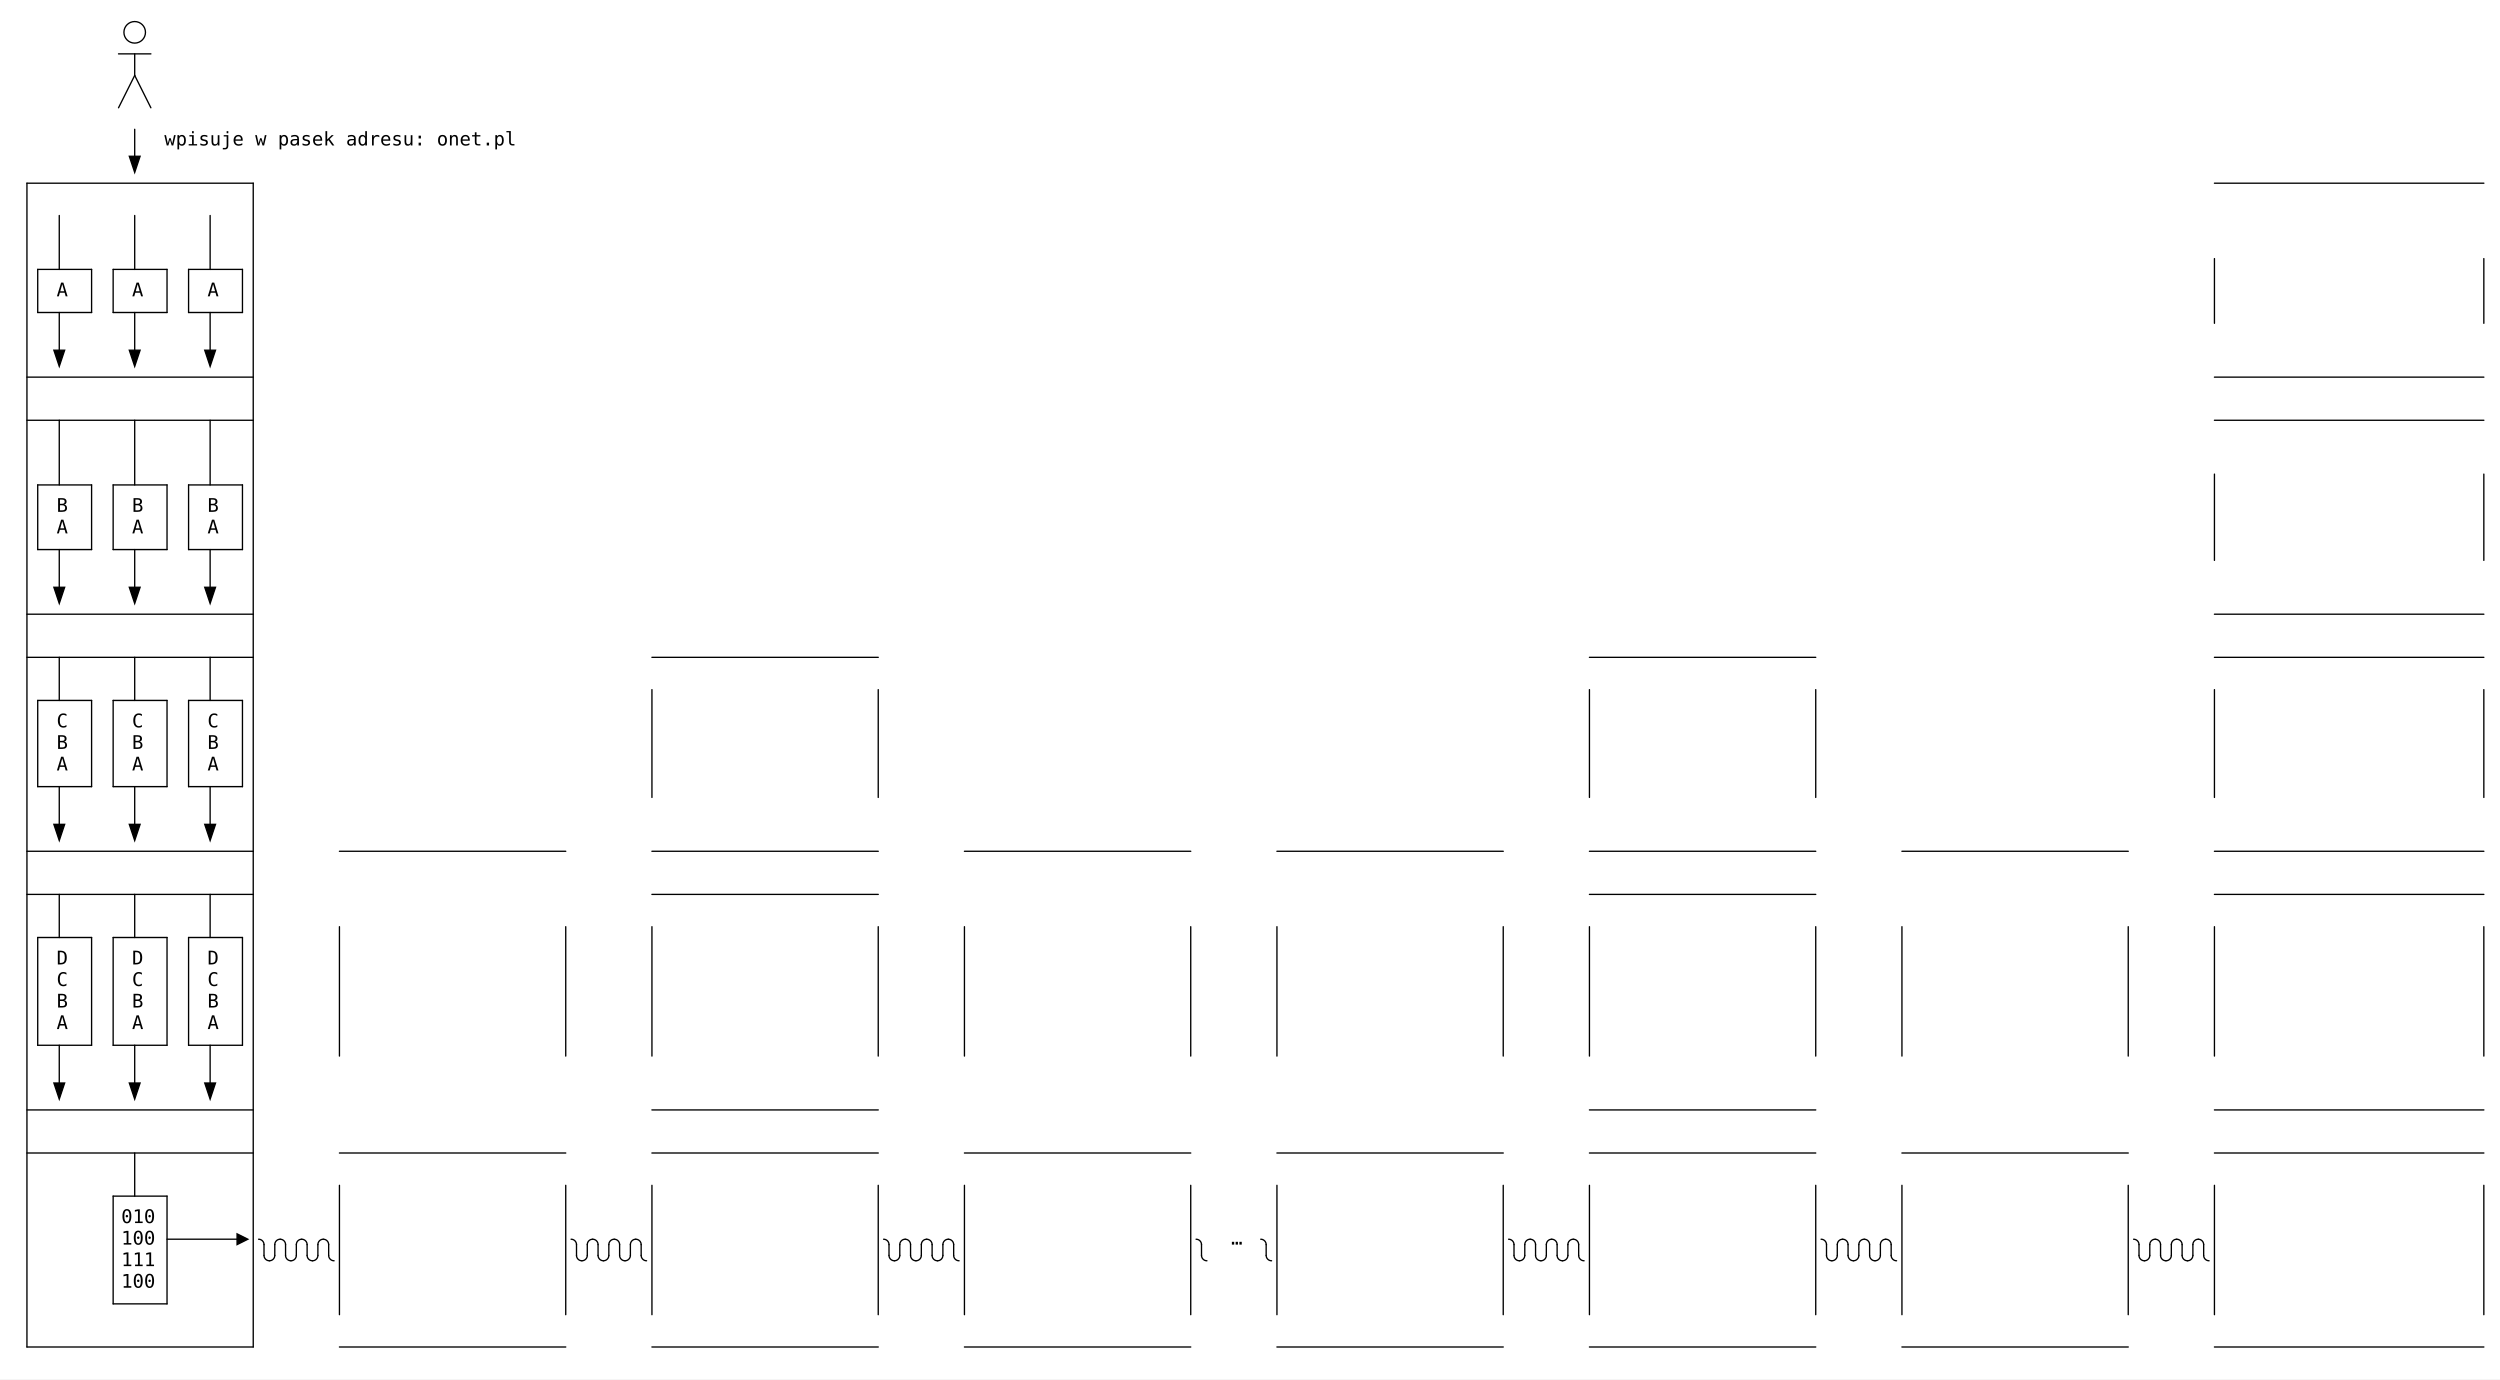
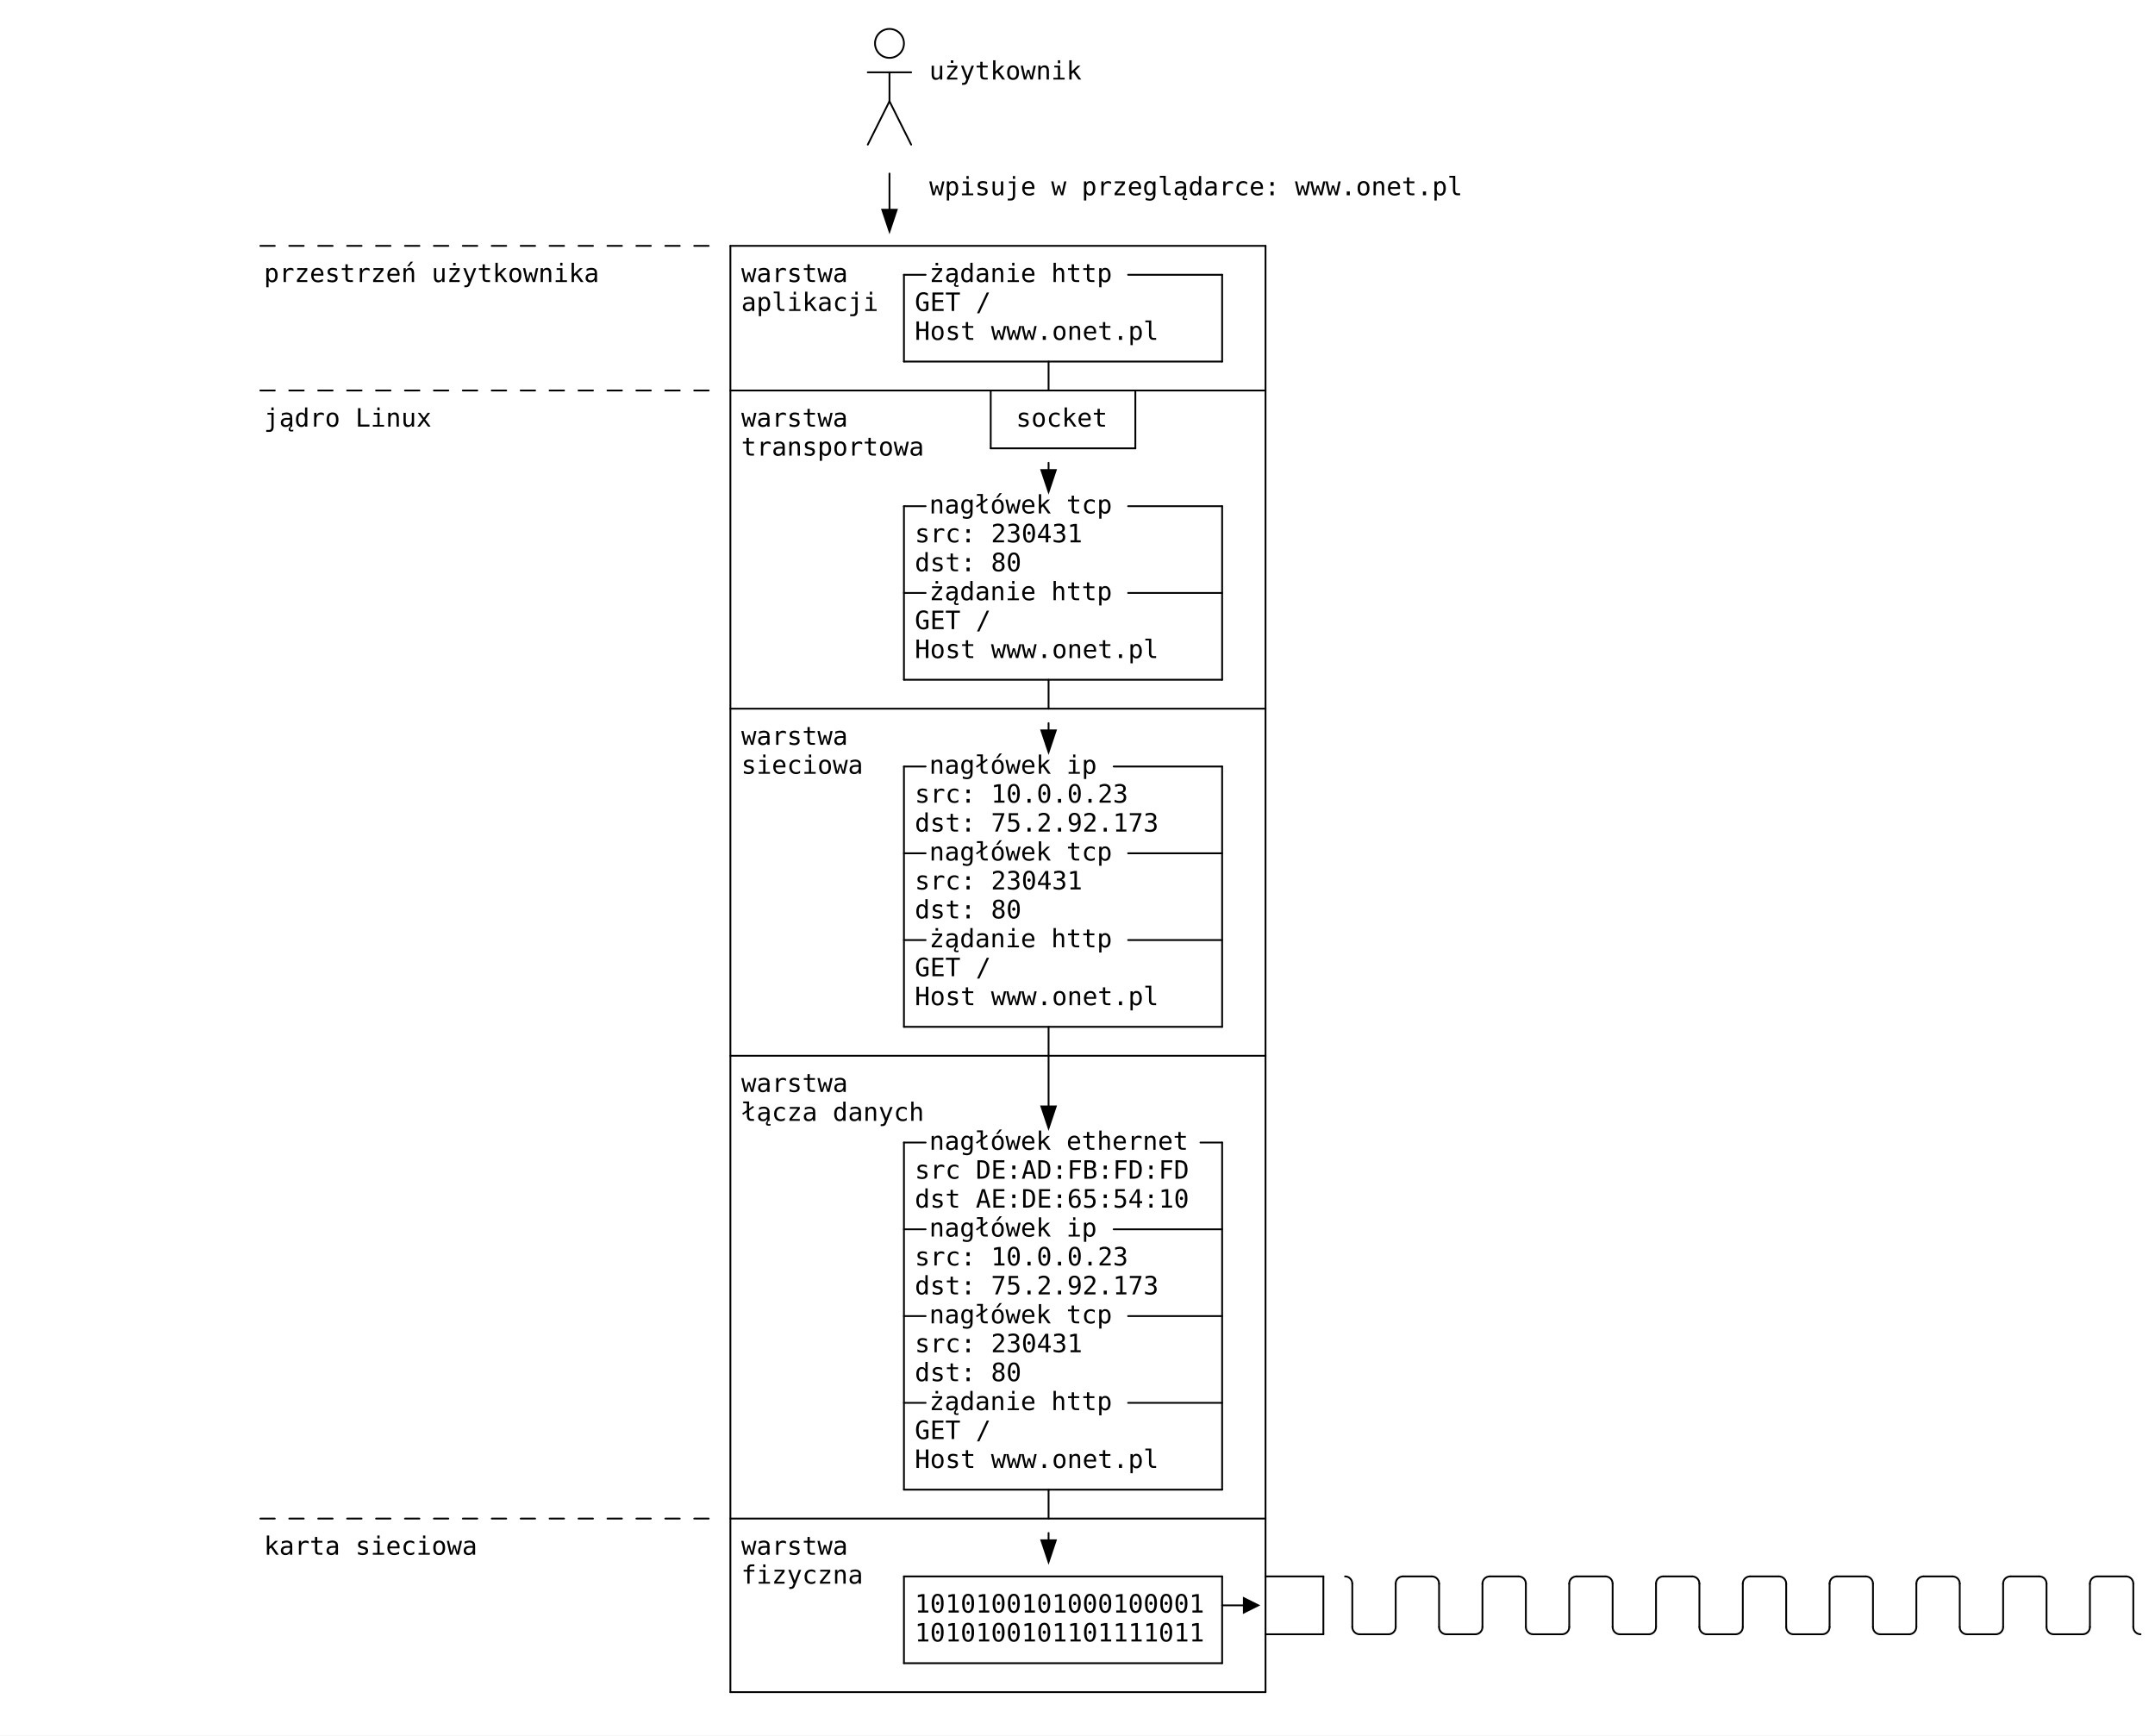
- <svg xmlns="http://www.w3.org/2000/svg" width="1856" height="1024">
+ <svg xmlns="http://www.w3.org/2000/svg" width="1192" height="960">
  <style>
        line, path, circle, rect, polygon{stroke:black;stroke-width:1;stroke-opacity:1;fill-opacity:1;stroke-linecap:round;stroke-linejoin:miter;}text{font-family:Iosevka Fixed, monospace;font-size:14px;}rect.backdrop{stroke:none;fill:white;}.broken{stroke-dasharray:8;}.filled{fill:black;}.bg_filled{fill:white;}.nofill{fill:white;}.end_marked_arrow{marker-end:url(#arrow);}.start_marked_arrow{marker-start:url(#arrow);}.end_marked_diamond{marker-end:url(#diamond);}.start_marked_diamond{marker-start:url(#diamond);}.end_marked_circle{marker-end:url(#circle);}.start_marked_circle{marker-start:url(#circle);}.end_marked_open_circle{marker-end:url(#open_circle);}.start_marked_open_circle{marker-start:url(#open_circle);}.end_marked_big_open_circle{marker-end:url(#big_open_circle);}.start_marked_big_open_circle{marker-start:url(#big_open_circle);}
        
        
    </style>
  <defs>
    <marker id="arrow" viewBox="-2 -2 8 8" refX="4" refY="2" markerWidth="7" markerHeight="7" orient="auto-start-reverse">
      <polygon points="0,0 0,4 4,2 0,0" />
    </marker>
    <marker id="diamond" viewBox="-2 -2 8 8" refX="4" refY="2" markerWidth="7" markerHeight="7" orient="auto-start-reverse">
      <polygon points="0,2 2,0 4,2 2,4 0,2" />
    </marker>
    <marker id="circle" viewBox="0 0 8 8" refX="4" refY="4" markerWidth="7" markerHeight="7" orient="auto-start-reverse">
      <circle cx="4" cy="4" r="2" class="filled" />
    </marker>
    <marker id="open_circle" viewBox="0 0 8 8" refX="4" refY="4" markerWidth="7" markerHeight="7" orient="auto-start-reverse">
      <circle cx="4" cy="4" r="2" class="bg_filled" />
    </marker>
    <marker id="big_open_circle" viewBox="0 0 8 8" refX="4" refY="4" markerWidth="7" markerHeight="7" orient="auto-start-reverse">
      <circle cx="4" cy="4" r="3" class="bg_filled" />
    </marker>
  </defs>
-   <rect class="backdrop" x="0" y="0" width="1856" height="1024" />
-   <circle cx="100" cy="24" r="8" class="nofill" />
-   <text x="42" y="220">A</text>
-   <text x="98" y="220">A</text>
-   <text x="154" y="220">A</text>
-   <text x="42" y="380">B</text>
-   <text x="98" y="380">B</text>
-   <text x="154" y="380">B</text>
-   <text x="42" y="396">A</text>
-   <text x="98" y="396">A</text>
-   <text x="154" y="396">A</text>
-   <text x="42" y="540">C</text>
-   <text x="98" y="540">C</text>
-   <text x="154" y="540">C</text>
-   <text x="42" y="556">B</text>
-   <text x="98" y="556">B</text>
-   <text x="154" y="556">B</text>
-   <text x="42" y="572">A</text>
-   <text x="98" y="572">A</text>
-   <text x="154" y="572">A</text>
-   <text x="42" y="716">D</text>
-   <text x="98" y="716">D</text>
-   <text x="154" y="716">D</text>
-   <text x="42" y="732">C</text>
-   <text x="98" y="732">C</text>
-   <text x="154" y="732">C</text>
-   <text x="42" y="748">B</text>
-   <text x="98" y="748">B</text>
-   <text x="154" y="748">B</text>
-   <text x="42" y="764">A</text>
-   <text x="98" y="764">A</text>
-   <text x="154" y="764">A</text>
-   <line x1="252" y1="880" x2="252" y2="976" class="solid" />
-   <text x="90" y="908">010</text>
-   <text x="90" y="924">100</text>
-   <text x="90" y="940">111</text>
-   <text x="90" y="956">100</text>
-   <line x1="1644" y1="136" x2="1844" y2="136" class="solid" />
-   <line x1="1644" y1="192" x2="1644" y2="240" class="solid" />
-   <line x1="1844" y1="192" x2="1844" y2="240" class="solid" />
-   <line x1="1644" y1="280" x2="1844" y2="280" class="solid" />
-   <line x1="1644" y1="312" x2="1844" y2="312" class="solid" />
-   <line x1="1644" y1="352" x2="1644" y2="416" class="solid" />
-   <line x1="1844" y1="352" x2="1844" y2="416" class="solid" />
-   <line x1="1644" y1="456" x2="1844" y2="456" class="solid" />
-   <line x1="484" y1="488" x2="652" y2="488" class="solid" />
-   <line x1="1180" y1="488" x2="1348" y2="488" class="solid" />
-   <line x1="1644" y1="488" x2="1844" y2="488" class="solid" />
-   <line x1="484" y1="512" x2="484" y2="592" class="solid" />
-   <line x1="652" y1="512" x2="652" y2="592" class="solid" />
-   <line x1="1180" y1="512" x2="1180" y2="592" class="solid" />
-   <line x1="1348" y1="512" x2="1348" y2="592" class="solid" />
-   <line x1="1644" y1="512" x2="1644" y2="592" class="solid" />
-   <line x1="1844" y1="512" x2="1844" y2="592" class="solid" />
-   <line x1="252" y1="632" x2="420" y2="632" class="solid" />
-   <line x1="484" y1="632" x2="652" y2="632" class="solid" />
-   <line x1="716" y1="632" x2="884" y2="632" class="solid" />
-   <line x1="948" y1="632" x2="1116" y2="632" class="solid" />
-   <line x1="1180" y1="632" x2="1348" y2="632" class="solid" />
-   <line x1="1412" y1="632" x2="1580" y2="632" class="solid" />
-   <line x1="1644" y1="632" x2="1844" y2="632" class="solid" />
-   <line x1="484" y1="664" x2="652" y2="664" class="solid" />
-   <line x1="1180" y1="664" x2="1348" y2="664" class="solid" />
-   <line x1="1644" y1="664" x2="1844" y2="664" class="solid" />
-   <line x1="252" y1="688" x2="252" y2="784" class="solid" />
-   <line x1="420" y1="688" x2="420" y2="784" class="solid" />
-   <line x1="484" y1="688" x2="484" y2="784" class="solid" />
-   <line x1="652" y1="688" x2="652" y2="784" class="solid" />
-   <line x1="716" y1="688" x2="716" y2="784" class="solid" />
-   <line x1="884" y1="688" x2="884" y2="784" class="solid" />
-   <line x1="948" y1="688" x2="948" y2="784" class="solid" />
-   <line x1="1116" y1="688" x2="1116" y2="784" class="solid" />
-   <line x1="1180" y1="688" x2="1180" y2="784" class="solid" />
-   <line x1="1348" y1="688" x2="1348" y2="784" class="solid" />
-   <line x1="1412" y1="688" x2="1412" y2="784" class="solid" />
-   <line x1="1580" y1="688" x2="1580" y2="784" class="solid" />
-   <line x1="1644" y1="688" x2="1644" y2="784" class="solid" />
-   <line x1="1844" y1="688" x2="1844" y2="784" class="solid" />
-   <line x1="484" y1="824" x2="652" y2="824" class="solid" />
-   <line x1="1180" y1="824" x2="1348" y2="824" class="solid" />
-   <line x1="1644" y1="824" x2="1844" y2="824" class="solid" />
-   <line x1="252" y1="856" x2="420" y2="856" class="solid" />
-   <line x1="484" y1="856" x2="652" y2="856" class="solid" />
-   <line x1="716" y1="856" x2="884" y2="856" class="solid" />
-   <line x1="948" y1="856" x2="1116" y2="856" class="solid" />
-   <line x1="1180" y1="856" x2="1348" y2="856" class="solid" />
-   <line x1="1412" y1="856" x2="1580" y2="856" class="solid" />
-   <line x1="1644" y1="856" x2="1844" y2="856" class="solid" />
-   <line x1="420" y1="880" x2="420" y2="976" class="solid" />
-   <line x1="484" y1="880" x2="484" y2="976" class="solid" />
-   <line x1="652" y1="880" x2="652" y2="976" class="solid" />
-   <line x1="716" y1="880" x2="716" y2="976" class="solid" />
-   <line x1="884" y1="880" x2="884" y2="976" class="solid" />
-   <line x1="948" y1="880" x2="948" y2="976" class="solid" />
-   <line x1="1116" y1="880" x2="1116" y2="976" class="solid" />
-   <line x1="1180" y1="880" x2="1180" y2="976" class="solid" />
-   <line x1="1348" y1="880" x2="1348" y2="976" class="solid" />
-   <line x1="1412" y1="880" x2="1412" y2="976" class="solid" />
-   <line x1="1580" y1="880" x2="1580" y2="976" class="solid" />
-   <line x1="1644" y1="880" x2="1644" y2="976" class="solid" />
-   <line x1="1844" y1="880" x2="1844" y2="976" class="solid" />
-   <text x="914" y="924">…</text>
-   <line x1="252" y1="1000" x2="420" y2="1000" class="solid" />
-   <line x1="484" y1="1000" x2="652" y2="1000" class="solid" />
-   <line x1="716" y1="1000" x2="884" y2="1000" class="solid" />
-   <line x1="948" y1="1000" x2="1116" y2="1000" class="solid" />
-   <line x1="1180" y1="1000" x2="1348" y2="1000" class="solid" />
-   <line x1="1412" y1="1000" x2="1580" y2="1000" class="solid" />
-   <line x1="1644" y1="1000" x2="1844" y2="1000" class="solid" />
-   <text x="122" y="108">wpisuje w pasek adresu: onet.pl</text>
-   <g>
-     <line x1="88" y1="40" x2="112" y2="40" class="solid" />
-     <line x1="100" y1="40" x2="100" y2="56" class="solid" />
-     <line x1="100" y1="56" x2="88" y2="80" class="solid" />
-     <line x1="100" y1="56" x2="112" y2="80" class="solid" />
-   </g>
-   <g>
-     <line x1="100" y1="96" x2="100" y2="116" class="solid" />
-     <polygon points="96,116 104,116 100,128" class="filled" />
-   </g>
-   <g>
-     <line x1="20" y1="136" x2="188" y2="136" class="solid" />
-     <line x1="20" y1="136" x2="20" y2="1000" class="solid" />
-     <line x1="188" y1="136" x2="188" y2="1000" class="solid" />
-     <line x1="20" y1="280" x2="188" y2="280" class="solid" />
-     <line x1="20" y1="312" x2="188" y2="312" class="solid" />
-     <line x1="44" y1="312" x2="44" y2="360" class="solid" />
-     <line x1="100" y1="312" x2="100" y2="360" class="solid" />
-     <line x1="156" y1="312" x2="156" y2="360" class="solid" />
-     <line x1="28" y1="360" x2="68" y2="360" class="solid" />
-     <line x1="28" y1="360" x2="28" y2="408" class="solid" />
-     <line x1="68" y1="360" x2="68" y2="408" class="solid" />
-     <line x1="84" y1="360" x2="124" y2="360" class="solid" />
-     <line x1="84" y1="360" x2="84" y2="408" class="solid" />
-     <line x1="124" y1="360" x2="124" y2="408" class="solid" />
-     <line x1="140" y1="360" x2="180" y2="360" class="solid" />
-     <line x1="140" y1="360" x2="140" y2="408" class="solid" />
-     <line x1="180" y1="360" x2="180" y2="408" class="solid" />
-     <line x1="28" y1="408" x2="68" y2="408" class="solid" />
-     <line x1="44" y1="408" x2="44" y2="436" class="solid" />
-     <line x1="84" y1="408" x2="124" y2="408" class="solid" />
-     <line x1="100" y1="408" x2="100" y2="436" class="solid" />
-     <line x1="140" y1="408" x2="180" y2="408" class="solid" />
-     <line x1="156" y1="408" x2="156" y2="436" class="solid" />
-     <polygon points="40,436 48,436 44,448" class="filled" />
-     <polygon points="96,436 104,436 100,448" class="filled" />
-     <polygon points="152,436 160,436 156,448" class="filled" />
-     <line x1="20" y1="456" x2="188" y2="456" class="solid" />
-     <line x1="20" y1="488" x2="188" y2="488" class="solid" />
-     <line x1="44" y1="488" x2="44" y2="520" class="solid" />
-     <line x1="100" y1="488" x2="100" y2="520" class="solid" />
-     <line x1="156" y1="488" x2="156" y2="520" class="solid" />
-     <line x1="28" y1="520" x2="68" y2="520" class="solid" />
-     <line x1="28" y1="520" x2="28" y2="584" class="solid" />
-     <line x1="68" y1="520" x2="68" y2="584" class="solid" />
-     <line x1="84" y1="520" x2="124" y2="520" class="solid" />
-     <line x1="84" y1="520" x2="84" y2="584" class="solid" />
-     <line x1="124" y1="520" x2="124" y2="584" class="solid" />
-     <line x1="140" y1="520" x2="180" y2="520" class="solid" />
-     <line x1="140" y1="520" x2="140" y2="584" class="solid" />
-     <line x1="180" y1="520" x2="180" y2="584" class="solid" />
-     <line x1="28" y1="584" x2="68" y2="584" class="solid" />
-     <line x1="44" y1="584" x2="44" y2="612" class="solid" />
-     <line x1="84" y1="584" x2="124" y2="584" class="solid" />
-     <line x1="100" y1="584" x2="100" y2="612" class="solid" />
-     <line x1="140" y1="584" x2="180" y2="584" class="solid" />
-     <line x1="156" y1="584" x2="156" y2="612" class="solid" />
-     <polygon points="40,612 48,612 44,624" class="filled" />
-     <polygon points="96,612 104,612 100,624" class="filled" />
-     <polygon points="152,612 160,612 156,624" class="filled" />
-     <line x1="20" y1="632" x2="188" y2="632" class="solid" />
-     <line x1="20" y1="664" x2="188" y2="664" class="solid" />
-     <line x1="44" y1="664" x2="44" y2="696" class="solid" />
-     <line x1="100" y1="664" x2="100" y2="696" class="solid" />
-     <line x1="156" y1="664" x2="156" y2="696" class="solid" />
-     <line x1="28" y1="696" x2="68" y2="696" class="solid" />
-     <line x1="28" y1="696" x2="28" y2="776" class="solid" />
-     <line x1="68" y1="696" x2="68" y2="776" class="solid" />
-     <line x1="84" y1="696" x2="124" y2="696" class="solid" />
-     <line x1="84" y1="696" x2="84" y2="776" class="solid" />
-     <line x1="124" y1="696" x2="124" y2="776" class="solid" />
-     <line x1="140" y1="696" x2="180" y2="696" class="solid" />
-     <line x1="140" y1="696" x2="140" y2="776" class="solid" />
-     <line x1="180" y1="696" x2="180" y2="776" class="solid" />
-     <line x1="28" y1="776" x2="68" y2="776" class="solid" />
-     <line x1="44" y1="776" x2="44" y2="804" class="solid" />
-     <line x1="84" y1="776" x2="124" y2="776" class="solid" />
-     <line x1="100" y1="776" x2="100" y2="804" class="solid" />
-     <line x1="140" y1="776" x2="180" y2="776" class="solid" />
-     <line x1="156" y1="776" x2="156" y2="804" class="solid" />
-     <polygon points="40,804 48,804 44,816" class="filled" />
-     <polygon points="96,804 104,804 100,816" class="filled" />
-     <polygon points="152,804 160,804 156,816" class="filled" />
-     <line x1="20" y1="824" x2="188" y2="824" class="solid" />
-     <line x1="20" y1="856" x2="188" y2="856" class="solid" />
-     <line x1="100" y1="856" x2="100" y2="888" class="solid" />
-     <line x1="84" y1="888" x2="124" y2="888" class="solid" />
-     <line x1="84" y1="888" x2="84" y2="968" class="solid" />
-     <line x1="124" y1="888" x2="124" y2="968" class="solid" />
-     <line x1="124" y1="920" x2="176" y2="920" class="solid" />
-     <polygon points="176,916 184,920 176,924" class="filled" />
-     <line x1="84" y1="968" x2="124" y2="968" class="solid" />
-     <line x1="20" y1="1000" x2="188" y2="1000" class="solid" />
-   </g>
-   <g>
-     <line x1="44" y1="160" x2="44" y2="200" class="solid" />
-     <line x1="28" y1="200" x2="68" y2="200" class="solid" />
-     <line x1="28" y1="200" x2="28" y2="232" class="solid" />
-     <line x1="68" y1="200" x2="68" y2="232" class="solid" />
-     <line x1="28" y1="232" x2="68" y2="232" class="solid" />
-     <line x1="44" y1="232" x2="44" y2="260" class="solid" />
-     <polygon points="40,260 48,260 44,272" class="filled" />
-   </g>
-   <g>
-     <line x1="100" y1="160" x2="100" y2="200" class="solid" />
-     <line x1="84" y1="200" x2="124" y2="200" class="solid" />
-     <line x1="84" y1="200" x2="84" y2="232" class="solid" />
-     <line x1="124" y1="200" x2="124" y2="232" class="solid" />
-     <line x1="84" y1="232" x2="124" y2="232" class="solid" />
-     <line x1="100" y1="232" x2="100" y2="260" class="solid" />
-     <polygon points="96,260 104,260 100,272" class="filled" />
-   </g>
-   <g>
-     <line x1="156" y1="160" x2="156" y2="200" class="solid" />
-     <line x1="140" y1="200" x2="180" y2="200" class="solid" />
-     <line x1="140" y1="200" x2="140" y2="232" class="solid" />
-     <line x1="180" y1="200" x2="180" y2="232" class="solid" />
-     <line x1="140" y1="232" x2="180" y2="232" class="solid" />
-     <line x1="156" y1="232" x2="156" y2="260" class="solid" />
-     <polygon points="152,260 160,260 156,272" class="filled" />
-   </g>
-   <g>
-     <path d="M 192,920 A 4,4 0,0,1 196,924" class="nofill" />
-     <line x1="196" y1="924" x2="196" y2="932" class="solid" />
-     <path d="M 196,932 A 4,4 0,0,0 200,936" class="nofill" />
-     <path d="M 208,920 A 4,4 0,0,0 204,924" class="nofill" />
-     <line x1="204" y1="924" x2="204" y2="932" class="solid" />
-     <path d="M 208,920 A 4,4 0,0,1 212,924" class="nofill" />
-     <line x1="212" y1="924" x2="212" y2="932" class="solid" />
-     <path d="M 204,932 A 4,4 0,0,1 200,936" class="nofill" />
-     <path d="M 212,932 A 4,4 0,0,0 216,936" class="nofill" />
-     <path d="M 224,920 A 4,4 0,0,0 220,924" class="nofill" />
-     <line x1="220" y1="924" x2="220" y2="932" class="solid" />
-     <path d="M 224,920 A 4,4 0,0,1 228,924" class="nofill" />
-     <line x1="228" y1="924" x2="228" y2="932" class="solid" />
-     <path d="M 220,932 A 4,4 0,0,1 216,936" class="nofill" />
-     <path d="M 228,932 A 4,4 0,0,0 232,936" class="nofill" />
-     <path d="M 240,920 A 4,4 0,0,0 236,924" class="nofill" />
-     <line x1="236" y1="924" x2="236" y2="932" class="solid" />
-     <path d="M 240,920 A 4,4 0,0,1 244,924" class="nofill" />
-     <line x1="244" y1="924" x2="244" y2="932" class="solid" />
-     <path d="M 236,932 A 4,4 0,0,1 232,936" class="nofill" />
-     <path d="M 244,932 A 4,4 0,0,0 248,936" class="nofill" />
-   </g>
-   <g>
-     <path d="M 424,920 A 4,4 0,0,1 428,924" class="nofill" />
-     <line x1="428" y1="924" x2="428" y2="932" class="solid" />
-     <path d="M 428,932 A 4,4 0,0,0 432,936" class="nofill" />
-     <path d="M 440,920 A 4,4 0,0,0 436,924" class="nofill" />
-     <line x1="436" y1="924" x2="436" y2="932" class="solid" />
-     <path d="M 440,920 A 4,4 0,0,1 444,924" class="nofill" />
-     <line x1="444" y1="924" x2="444" y2="932" class="solid" />
-     <path d="M 436,932 A 4,4 0,0,1 432,936" class="nofill" />
-     <path d="M 444,932 A 4,4 0,0,0 448,936" class="nofill" />
-     <path d="M 456,920 A 4,4 0,0,0 452,924" class="nofill" />
-     <line x1="452" y1="924" x2="452" y2="932" class="solid" />
-     <path d="M 456,920 A 4,4 0,0,1 460,924" class="nofill" />
-     <line x1="460" y1="924" x2="460" y2="932" class="solid" />
-     <path d="M 452,932 A 4,4 0,0,1 448,936" class="nofill" />
-     <path d="M 460,932 A 4,4 0,0,0 464,936" class="nofill" />
-     <path d="M 472,920 A 4,4 0,0,0 468,924" class="nofill" />
-     <line x1="468" y1="924" x2="468" y2="932" class="solid" />
-     <path d="M 472,920 A 4,4 0,0,1 476,924" class="nofill" />
-     <line x1="476" y1="924" x2="476" y2="932" class="solid" />
-     <path d="M 468,932 A 4,4 0,0,1 464,936" class="nofill" />
-     <path d="M 476,932 A 4,4 0,0,0 480,936" class="nofill" />
-   </g>
-   <g>
-     <path d="M 656,920 A 4,4 0,0,1 660,924" class="nofill" />
-     <line x1="660" y1="924" x2="660" y2="932" class="solid" />
-     <path d="M 660,932 A 4,4 0,0,0 664,936" class="nofill" />
-     <path d="M 672,920 A 4,4 0,0,0 668,924" class="nofill" />
-     <line x1="668" y1="924" x2="668" y2="932" class="solid" />
-     <path d="M 672,920 A 4,4 0,0,1 676,924" class="nofill" />
-     <line x1="676" y1="924" x2="676" y2="932" class="solid" />
-     <path d="M 668,932 A 4,4 0,0,1 664,936" class="nofill" />
-     <path d="M 676,932 A 4,4 0,0,0 680,936" class="nofill" />
-     <path d="M 688,920 A 4,4 0,0,0 684,924" class="nofill" />
-     <line x1="684" y1="924" x2="684" y2="932" class="solid" />
-     <path d="M 688,920 A 4,4 0,0,1 692,924" class="nofill" />
-     <line x1="692" y1="924" x2="692" y2="932" class="solid" />
-     <path d="M 684,932 A 4,4 0,0,1 680,936" class="nofill" />
-     <path d="M 692,932 A 4,4 0,0,0 696,936" class="nofill" />
-     <path d="M 704,920 A 4,4 0,0,0 700,924" class="nofill" />
-     <line x1="700" y1="924" x2="700" y2="932" class="solid" />
-     <path d="M 704,920 A 4,4 0,0,1 708,924" class="nofill" />
-     <line x1="708" y1="924" x2="708" y2="932" class="solid" />
-     <path d="M 700,932 A 4,4 0,0,1 696,936" class="nofill" />
-     <path d="M 708,932 A 4,4 0,0,0 712,936" class="nofill" />
-   </g>
-   <g>
-     <path d="M 888,920 A 4,4 0,0,1 892,924" class="nofill" />
-     <line x1="892" y1="924" x2="892" y2="932" class="solid" />
-     <path d="M 892,932 A 4,4 0,0,0 896,936" class="nofill" />
-   </g>
-   <g>
-     <path d="M 936,920 A 4,4 0,0,1 940,924" class="nofill" />
-     <line x1="940" y1="924" x2="940" y2="932" class="solid" />
-     <path d="M 940,932 A 4,4 0,0,0 944,936" class="nofill" />
-   </g>
-   <g>
-     <path d="M 1120,920 A 4,4 0,0,1 1124,924" class="nofill" />
-     <line x1="1124" y1="924" x2="1124" y2="932" class="solid" />
-     <path d="M 1124,932 A 4,4 0,0,0 1128,936" class="nofill" />
-     <path d="M 1136,920 A 4,4 0,0,0 1132,924" class="nofill" />
-     <line x1="1132" y1="924" x2="1132" y2="932" class="solid" />
-     <path d="M 1136,920 A 4,4 0,0,1 1140,924" class="nofill" />
-     <line x1="1140" y1="924" x2="1140" y2="932" class="solid" />
-     <path d="M 1132,932 A 4,4 0,0,1 1128,936" class="nofill" />
-     <path d="M 1140,932 A 4,4 0,0,0 1144,936" class="nofill" />
-     <path d="M 1152,920 A 4,4 0,0,0 1148,924" class="nofill" />
-     <line x1="1148" y1="924" x2="1148" y2="932" class="solid" />
-     <path d="M 1152,920 A 4,4 0,0,1 1156,924" class="nofill" />
-     <line x1="1156" y1="924" x2="1156" y2="932" class="solid" />
-     <path d="M 1148,932 A 4,4 0,0,1 1144,936" class="nofill" />
-     <path d="M 1156,932 A 4,4 0,0,0 1160,936" class="nofill" />
-     <path d="M 1168,920 A 4,4 0,0,0 1164,924" class="nofill" />
-     <line x1="1164" y1="924" x2="1164" y2="932" class="solid" />
-     <path d="M 1168,920 A 4,4 0,0,1 1172,924" class="nofill" />
-     <line x1="1172" y1="924" x2="1172" y2="932" class="solid" />
-     <path d="M 1164,932 A 4,4 0,0,1 1160,936" class="nofill" />
-     <path d="M 1172,932 A 4,4 0,0,0 1176,936" class="nofill" />
-   </g>
-   <g>
-     <path d="M 1352,920 A 4,4 0,0,1 1356,924" class="nofill" />
-     <line x1="1356" y1="924" x2="1356" y2="932" class="solid" />
-     <path d="M 1356,932 A 4,4 0,0,0 1360,936" class="nofill" />
-     <path d="M 1368,920 A 4,4 0,0,0 1364,924" class="nofill" />
-     <line x1="1364" y1="924" x2="1364" y2="932" class="solid" />
-     <path d="M 1368,920 A 4,4 0,0,1 1372,924" class="nofill" />
-     <line x1="1372" y1="924" x2="1372" y2="932" class="solid" />
-     <path d="M 1364,932 A 4,4 0,0,1 1360,936" class="nofill" />
-     <path d="M 1372,932 A 4,4 0,0,0 1376,936" class="nofill" />
-     <path d="M 1384,920 A 4,4 0,0,0 1380,924" class="nofill" />
-     <line x1="1380" y1="924" x2="1380" y2="932" class="solid" />
-     <path d="M 1384,920 A 4,4 0,0,1 1388,924" class="nofill" />
-     <line x1="1388" y1="924" x2="1388" y2="932" class="solid" />
-     <path d="M 1380,932 A 4,4 0,0,1 1376,936" class="nofill" />
-     <path d="M 1388,932 A 4,4 0,0,0 1392,936" class="nofill" />
-     <path d="M 1400,920 A 4,4 0,0,0 1396,924" class="nofill" />
-     <line x1="1396" y1="924" x2="1396" y2="932" class="solid" />
-     <path d="M 1400,920 A 4,4 0,0,1 1404,924" class="nofill" />
-     <line x1="1404" y1="924" x2="1404" y2="932" class="solid" />
-     <path d="M 1396,932 A 4,4 0,0,1 1392,936" class="nofill" />
-     <path d="M 1404,932 A 4,4 0,0,0 1408,936" class="nofill" />
-   </g>
-   <g>
-     <path d="M 1584,920 A 4,4 0,0,1 1588,924" class="nofill" />
-     <line x1="1588" y1="924" x2="1588" y2="932" class="solid" />
-     <path d="M 1588,932 A 4,4 0,0,0 1592,936" class="nofill" />
-     <path d="M 1600,920 A 4,4 0,0,0 1596,924" class="nofill" />
-     <line x1="1596" y1="924" x2="1596" y2="932" class="solid" />
-     <path d="M 1600,920 A 4,4 0,0,1 1604,924" class="nofill" />
-     <line x1="1604" y1="924" x2="1604" y2="932" class="solid" />
-     <path d="M 1596,932 A 4,4 0,0,1 1592,936" class="nofill" />
-     <path d="M 1604,932 A 4,4 0,0,0 1608,936" class="nofill" />
-     <path d="M 1616,920 A 4,4 0,0,0 1612,924" class="nofill" />
-     <line x1="1612" y1="924" x2="1612" y2="932" class="solid" />
-     <path d="M 1616,920 A 4,4 0,0,1 1620,924" class="nofill" />
-     <line x1="1620" y1="924" x2="1620" y2="932" class="solid" />
-     <path d="M 1612,932 A 4,4 0,0,1 1608,936" class="nofill" />
-     <path d="M 1620,932 A 4,4 0,0,0 1624,936" class="nofill" />
-     <path d="M 1632,920 A 4,4 0,0,0 1628,924" class="nofill" />
-     <line x1="1628" y1="924" x2="1628" y2="932" class="solid" />
-     <path d="M 1632,920 A 4,4 0,0,1 1636,924" class="nofill" />
-     <line x1="1636" y1="924" x2="1636" y2="932" class="solid" />
-     <path d="M 1628,932 A 4,4 0,0,1 1624,936" class="nofill" />
-     <path d="M 1636,932 A 4,4 0,0,0 1640,936" class="nofill" />
+   <rect class="backdrop" x="0" y="0" width="1192" height="960" />
+   <circle cx="492" cy="24" r="8" class="nofill" />
+   <text x="506" y="892">1010100101000100001</text>
+   <text x="506" y="908">1010100101101111011</text>
+   <line x1="144" y1="136" x2="152" y2="136" class="solid" />
+   <line x1="160" y1="136" x2="168" y2="136" class="solid" />
+   <line x1="176" y1="136" x2="184" y2="136" class="solid" />
+   <line x1="192" y1="136" x2="200" y2="136" class="solid" />
+   <line x1="208" y1="136" x2="216" y2="136" class="solid" />
+   <line x1="224" y1="136" x2="232" y2="136" class="solid" />
+   <line x1="240" y1="136" x2="248" y2="136" class="solid" />
+   <line x1="256" y1="136" x2="264" y2="136" class="solid" />
+   <line x1="272" y1="136" x2="280" y2="136" class="solid" />
+   <line x1="288" y1="136" x2="296" y2="136" class="solid" />
+   <line x1="304" y1="136" x2="312" y2="136" class="solid" />
+   <line x1="320" y1="136" x2="328" y2="136" class="solid" />
+   <line x1="336" y1="136" x2="344" y2="136" class="solid" />
+   <line x1="352" y1="136" x2="360" y2="136" class="solid" />
+   <line x1="368" y1="136" x2="376" y2="136" class="solid" />
+   <line x1="384" y1="136" x2="392" y2="136" class="solid" />
+   <line x1="144" y1="216" x2="152" y2="216" class="solid" />
+   <line x1="160" y1="216" x2="168" y2="216" class="solid" />
+   <line x1="176" y1="216" x2="184" y2="216" class="solid" />
+   <line x1="192" y1="216" x2="200" y2="216" class="solid" />
+   <line x1="208" y1="216" x2="216" y2="216" class="solid" />
+   <line x1="224" y1="216" x2="232" y2="216" class="solid" />
+   <line x1="240" y1="216" x2="248" y2="216" class="solid" />
+   <line x1="256" y1="216" x2="264" y2="216" class="solid" />
+   <line x1="272" y1="216" x2="280" y2="216" class="solid" />
+   <line x1="288" y1="216" x2="296" y2="216" class="solid" />
+   <line x1="304" y1="216" x2="312" y2="216" class="solid" />
+   <line x1="320" y1="216" x2="328" y2="216" class="solid" />
+   <line x1="336" y1="216" x2="344" y2="216" class="solid" />
+   <line x1="352" y1="216" x2="360" y2="216" class="solid" />
+   <line x1="368" y1="216" x2="376" y2="216" class="solid" />
+   <line x1="384" y1="216" x2="392" y2="216" class="solid" />
+   <line x1="144" y1="840" x2="152" y2="840" class="solid" />
+   <line x1="160" y1="840" x2="168" y2="840" class="solid" />
+   <line x1="176" y1="840" x2="184" y2="840" class="solid" />
+   <line x1="192" y1="840" x2="200" y2="840" class="solid" />
+   <line x1="208" y1="840" x2="216" y2="840" class="solid" />
+   <line x1="224" y1="840" x2="232" y2="840" class="solid" />
+   <line x1="240" y1="840" x2="248" y2="840" class="solid" />
+   <line x1="256" y1="840" x2="264" y2="840" class="solid" />
+   <line x1="272" y1="840" x2="280" y2="840" class="solid" />
+   <line x1="288" y1="840" x2="296" y2="840" class="solid" />
+   <line x1="304" y1="840" x2="312" y2="840" class="solid" />
+   <line x1="320" y1="840" x2="328" y2="840" class="solid" />
+   <line x1="336" y1="840" x2="344" y2="840" class="solid" />
+   <line x1="352" y1="840" x2="360" y2="840" class="solid" />
+   <line x1="368" y1="840" x2="376" y2="840" class="solid" />
+   <line x1="384" y1="840" x2="392" y2="840" class="solid" />
+   <text x="514" y="44">użytkownik</text>
+   <text x="514" y="108">wpisuje w przeglądarce: www.onet.pl</text>
+   <text x="146" y="156">przestrzeń użytkownika</text>
+   <text x="410" y="156">warstwa</text>
+   <text x="514" y="156">żądanie http</text>
+   <text x="410" y="172">aplikacji</text>
+   <text x="506" y="172">GET /</text>
+   <text x="506" y="188">Host www.onet.pl</text>
+   <text x="146" y="236">jądro Linux</text>
+   <text x="410" y="236">warstwa</text>
+   <text x="562" y="236">socket</text>
+   <text x="410" y="252">transportowa</text>
+   <text x="514" y="284">nagłówek tcp</text>
+   <text x="506" y="300">src: 230431</text>
+   <text x="506" y="316">dst: 80</text>
+   <text x="514" y="332">żądanie http</text>
+   <text x="506" y="348">GET /</text>
+   <text x="506" y="364">Host www.onet.pl</text>
+   <text x="410" y="412">warstwa</text>
+   <text x="410" y="428">sieciowa</text>
+   <text x="514" y="428">nagłówek ip</text>
+   <text x="506" y="444">src: 10.0.0.23</text>
+   <text x="506" y="460">dst: 75.2.92.173</text>
+   <text x="514" y="476">nagłówek tcp</text>
+   <text x="506" y="492">src: 230431</text>
+   <text x="506" y="508">dst: 80</text>
+   <text x="514" y="524">żądanie http</text>
+   <text x="506" y="540">GET /</text>
+   <text x="506" y="556">Host www.onet.pl</text>
+   <text x="410" y="604">warstwa</text>
+   <text x="410" y="620">łącza danych</text>
+   <text x="514" y="636">nagłówek ethernet</text>
+   <text x="506" y="652">src DE:AD:FB:FD:FD</text>
+   <text x="506" y="668">dst AE:DE:65:54:10</text>
+   <text x="514" y="684">nagłówek ip</text>
+   <text x="506" y="700">src: 10.0.0.23</text>
+   <text x="506" y="716">dst: 75.2.92.173</text>
+   <text x="514" y="732">nagłówek tcp</text>
+   <text x="506" y="748">src: 230431</text>
+   <text x="506" y="764">dst: 80</text>
+   <text x="514" y="780">żądanie http</text>
+   <text x="506" y="796">GET /</text>
+   <text x="506" y="812">Host www.onet.pl</text>
+   <text x="146" y="860">karta sieciowa</text>
+   <text x="410" y="860">warstwa</text>
+   <text x="410" y="876">fizyczna</text>
+   <g>
+     <line x1="480" y1="40" x2="504" y2="40" class="solid" />
+     <line x1="492" y1="40" x2="492" y2="56" class="solid" />
+     <line x1="492" y1="56" x2="480" y2="80" class="solid" />
+     <line x1="492" y1="56" x2="504" y2="80" class="solid" />
+   </g>
+   <g>
+     <line x1="492" y1="96" x2="492" y2="116" class="solid" />
+     <polygon points="488,116 496,116 492,128" class="filled" />
+   </g>
+   <g>
+     <line x1="404" y1="136" x2="700" y2="136" class="solid" />
+     <line x1="404" y1="136" x2="404" y2="936" class="solid" />
+     <line x1="700" y1="136" x2="700" y2="936" class="solid" />
+     <line x1="404" y1="584" x2="700" y2="584" class="solid" />
+     <line x1="700" y1="872" x2="732" y2="872" class="solid" />
+     <line x1="732" y1="872" x2="732" y2="904" class="solid" />
+     <line x1="700" y1="904" x2="732" y2="904" class="solid" />
+     <line x1="404" y1="936" x2="700" y2="936" class="solid" />
+     <line x1="624" y1="152" x2="676" y2="152" class="solid" />
+     <line x1="676" y1="152" x2="676" y2="200" class="solid" />
+     <line x1="500" y1="200" x2="676" y2="200" class="solid" />
+     <line x1="580" y1="200" x2="580" y2="216" class="solid" />
+     <line x1="404" y1="216" x2="700" y2="216" class="solid" />
+     <line x1="548" y1="216" x2="548" y2="248" class="solid" />
+     <line x1="628" y1="216" x2="628" y2="248" class="solid" />
+     <line x1="548" y1="248" x2="628" y2="248" class="solid" />
+     <line x1="624" y1="280" x2="676" y2="280" class="solid" />
+     <line x1="676" y1="280" x2="676" y2="376" class="solid" />
+     <line x1="624" y1="328" x2="676" y2="328" class="solid" />
+     <line x1="500" y1="376" x2="676" y2="376" class="solid" />
+     <line x1="580" y1="376" x2="580" y2="392" class="solid" />
+     <line x1="404" y1="392" x2="700" y2="392" class="solid" />
+     <line x1="664" y1="632" x2="676" y2="632" class="solid" />
+     <line x1="676" y1="632" x2="676" y2="824" class="solid" />
+     <line x1="616" y1="680" x2="676" y2="680" class="solid" />
+     <line x1="624" y1="728" x2="676" y2="728" class="solid" />
+     <line x1="624" y1="776" x2="676" y2="776" class="solid" />
+     <line x1="500" y1="824" x2="676" y2="824" class="solid" />
+     <line x1="580" y1="824" x2="580" y2="840" class="solid" />
+     <line x1="404" y1="840" x2="700" y2="840" class="solid" />
+     <line x1="500" y1="152" x2="512" y2="152" class="solid" />
+     <line x1="500" y1="152" x2="500" y2="200" class="solid" />
+     <line x1="500" y1="280" x2="512" y2="280" class="solid" />
+     <line x1="500" y1="280" x2="500" y2="376" class="solid" />
+     <line x1="500" y1="328" x2="512" y2="328" class="solid" />
+     <line x1="500" y1="632" x2="512" y2="632" class="solid" />
+     <line x1="500" y1="632" x2="500" y2="824" class="solid" />
+     <line x1="500" y1="680" x2="512" y2="680" class="solid" />
+     <line x1="500" y1="728" x2="512" y2="728" class="solid" />
+     <line x1="500" y1="776" x2="512" y2="776" class="solid" />
+   </g>
+   <g>
+     <line x1="580" y1="256" x2="580" y2="260" class="solid" />
+     <polygon points="576,260 584,260 580,272" class="filled" />
+   </g>
+   <g>
+     <line x1="580" y1="400" x2="580" y2="404" class="solid" />
+     <polygon points="576,404 584,404 580,416" class="filled" />
+   </g>
+   <g>
+     <line x1="500" y1="424" x2="512" y2="424" class="solid" />
+     <line x1="500" y1="424" x2="500" y2="568" class="solid" />
+     <line x1="500" y1="472" x2="512" y2="472" class="solid" />
+     <line x1="500" y1="520" x2="512" y2="520" class="solid" />
+     <line x1="616" y1="424" x2="676" y2="424" class="solid" />
+     <line x1="676" y1="424" x2="676" y2="568" class="solid" />
+     <line x1="624" y1="472" x2="676" y2="472" class="solid" />
+     <line x1="624" y1="520" x2="676" y2="520" class="solid" />
+     <line x1="500" y1="568" x2="676" y2="568" class="solid" />
+     <line x1="580" y1="568" x2="580" y2="612" class="solid" />
+     <polygon points="576,612 584,612 580,624" class="filled" />
+   </g>
+   <g>
+     <line x1="580" y1="848" x2="580" y2="852" class="solid" />
+     <polygon points="576,852 584,852 580,864" class="filled" />
+   </g>
+   <g>
+     <line x1="500" y1="872" x2="676" y2="872" class="solid" />
+     <line x1="500" y1="872" x2="500" y2="920" class="solid" />
+     <line x1="676" y1="872" x2="676" y2="920" class="solid" />
+     <line x1="676" y1="888" x2="688" y2="888" class="solid" />
+     <polygon points="688,884 696,888 688,892" class="filled" />
+     <line x1="500" y1="920" x2="676" y2="920" class="solid" />
+   </g>
+   <g>
+     <path d="M 744,872 A 4,4 0,0,1 748,876" class="nofill" />
+     <line x1="748" y1="876" x2="748" y2="900" class="solid" />
+     <path d="M 748,900 A 4,4 0,0,0 752,904" class="nofill" />
+     <line x1="752" y1="904" x2="768" y2="904" class="solid" />
+     <path d="M 776,872 A 4,4 0,0,0 772,876" class="nofill" />
+     <line x1="772" y1="876" x2="772" y2="900" class="solid" />
+     <line x1="776" y1="872" x2="792" y2="872" class="solid" />
+     <path d="M 792,872 A 4,4 0,0,1 796,876" class="nofill" />
+     <line x1="796" y1="876" x2="796" y2="900" class="solid" />
+     <path d="M 772,900 A 4,4 0,0,1 768,904" class="nofill" />
+     <path d="M 796,900 A 4,4 0,0,0 800,904" class="nofill" />
+     <line x1="800" y1="904" x2="816" y2="904" class="solid" />
+     <path d="M 824,872 A 4,4 0,0,0 820,876" class="nofill" />
+     <line x1="820" y1="876" x2="820" y2="900" class="solid" />
+     <line x1="824" y1="872" x2="840" y2="872" class="solid" />
+     <path d="M 840,872 A 4,4 0,0,1 844,876" class="nofill" />
+     <line x1="844" y1="876" x2="844" y2="900" class="solid" />
+     <path d="M 820,900 A 4,4 0,0,1 816,904" class="nofill" />
+     <path d="M 844,900 A 4,4 0,0,0 848,904" class="nofill" />
+     <line x1="848" y1="904" x2="864" y2="904" class="solid" />
+     <path d="M 872,872 A 4,4 0,0,0 868,876" class="nofill" />
+     <line x1="868" y1="876" x2="868" y2="900" class="solid" />
+     <line x1="872" y1="872" x2="888" y2="872" class="solid" />
+     <path d="M 888,872 A 4,4 0,0,1 892,876" class="nofill" />
+     <line x1="892" y1="876" x2="892" y2="900" class="solid" />
+     <path d="M 868,900 A 4,4 0,0,1 864,904" class="nofill" />
+     <path d="M 892,900 A 4,4 0,0,0 896,904" class="nofill" />
+     <line x1="896" y1="904" x2="912" y2="904" class="solid" />
+     <path d="M 920,872 A 4,4 0,0,0 916,876" class="nofill" />
+     <line x1="916" y1="876" x2="916" y2="900" class="solid" />
+     <line x1="920" y1="872" x2="936" y2="872" class="solid" />
+     <path d="M 936,872 A 4,4 0,0,1 940,876" class="nofill" />
+     <line x1="940" y1="876" x2="940" y2="900" class="solid" />
+     <path d="M 916,900 A 4,4 0,0,1 912,904" class="nofill" />
+     <path d="M 940,900 A 4,4 0,0,0 944,904" class="nofill" />
+     <line x1="944" y1="904" x2="960" y2="904" class="solid" />
+     <path d="M 968,872 A 4,4 0,0,0 964,876" class="nofill" />
+     <line x1="964" y1="876" x2="964" y2="900" class="solid" />
+     <line x1="968" y1="872" x2="984" y2="872" class="solid" />
+     <path d="M 984,872 A 4,4 0,0,1 988,876" class="nofill" />
+     <line x1="988" y1="876" x2="988" y2="900" class="solid" />
+     <path d="M 964,900 A 4,4 0,0,1 960,904" class="nofill" />
+     <path d="M 988,900 A 4,4 0,0,0 992,904" class="nofill" />
+     <line x1="992" y1="904" x2="1008" y2="904" class="solid" />
+     <path d="M 1016,872 A 4,4 0,0,0 1012,876" class="nofill" />
+     <line x1="1012" y1="876" x2="1012" y2="900" class="solid" />
+     <line x1="1016" y1="872" x2="1032" y2="872" class="solid" />
+     <path d="M 1032,872 A 4,4 0,0,1 1036,876" class="nofill" />
+     <line x1="1036" y1="876" x2="1036" y2="900" class="solid" />
+     <path d="M 1012,900 A 4,4 0,0,1 1008,904" class="nofill" />
+     <path d="M 1036,900 A 4,4 0,0,0 1040,904" class="nofill" />
+     <line x1="1040" y1="904" x2="1056" y2="904" class="solid" />
+     <path d="M 1064,872 A 4,4 0,0,0 1060,876" class="nofill" />
+     <line x1="1060" y1="876" x2="1060" y2="900" class="solid" />
+     <line x1="1064" y1="872" x2="1080" y2="872" class="solid" />
+     <path d="M 1080,872 A 4,4 0,0,1 1084,876" class="nofill" />
+     <line x1="1084" y1="876" x2="1084" y2="900" class="solid" />
+     <path d="M 1060,900 A 4,4 0,0,1 1056,904" class="nofill" />
+     <path d="M 1084,900 A 4,4 0,0,0 1088,904" class="nofill" />
+     <line x1="1088" y1="904" x2="1104" y2="904" class="solid" />
+     <path d="M 1112,872 A 4,4 0,0,0 1108,876" class="nofill" />
+     <line x1="1108" y1="876" x2="1108" y2="900" class="solid" />
+     <line x1="1112" y1="872" x2="1128" y2="872" class="solid" />
+     <path d="M 1128,872 A 4,4 0,0,1 1132,876" class="nofill" />
+     <line x1="1132" y1="876" x2="1132" y2="900" class="solid" />
+     <path d="M 1108,900 A 4,4 0,0,1 1104,904" class="nofill" />
+     <path d="M 1132,900 A 4,4 0,0,0 1136,904" class="nofill" />
+     <line x1="1136" y1="904" x2="1152" y2="904" class="solid" />
+     <path d="M 1160,872 A 4,4 0,0,0 1156,876" class="nofill" />
+     <line x1="1156" y1="876" x2="1156" y2="900" class="solid" />
+     <line x1="1160" y1="872" x2="1176" y2="872" class="solid" />
+     <path d="M 1176,872 A 4,4 0,0,1 1180,876" class="nofill" />
+     <line x1="1180" y1="876" x2="1180" y2="900" class="solid" />
+     <path d="M 1156,900 A 4,4 0,0,1 1152,904" class="nofill" />
+     <path d="M 1180,900 A 4,4 0,0,0 1184,904" class="nofill" />
  </g>
</svg>
